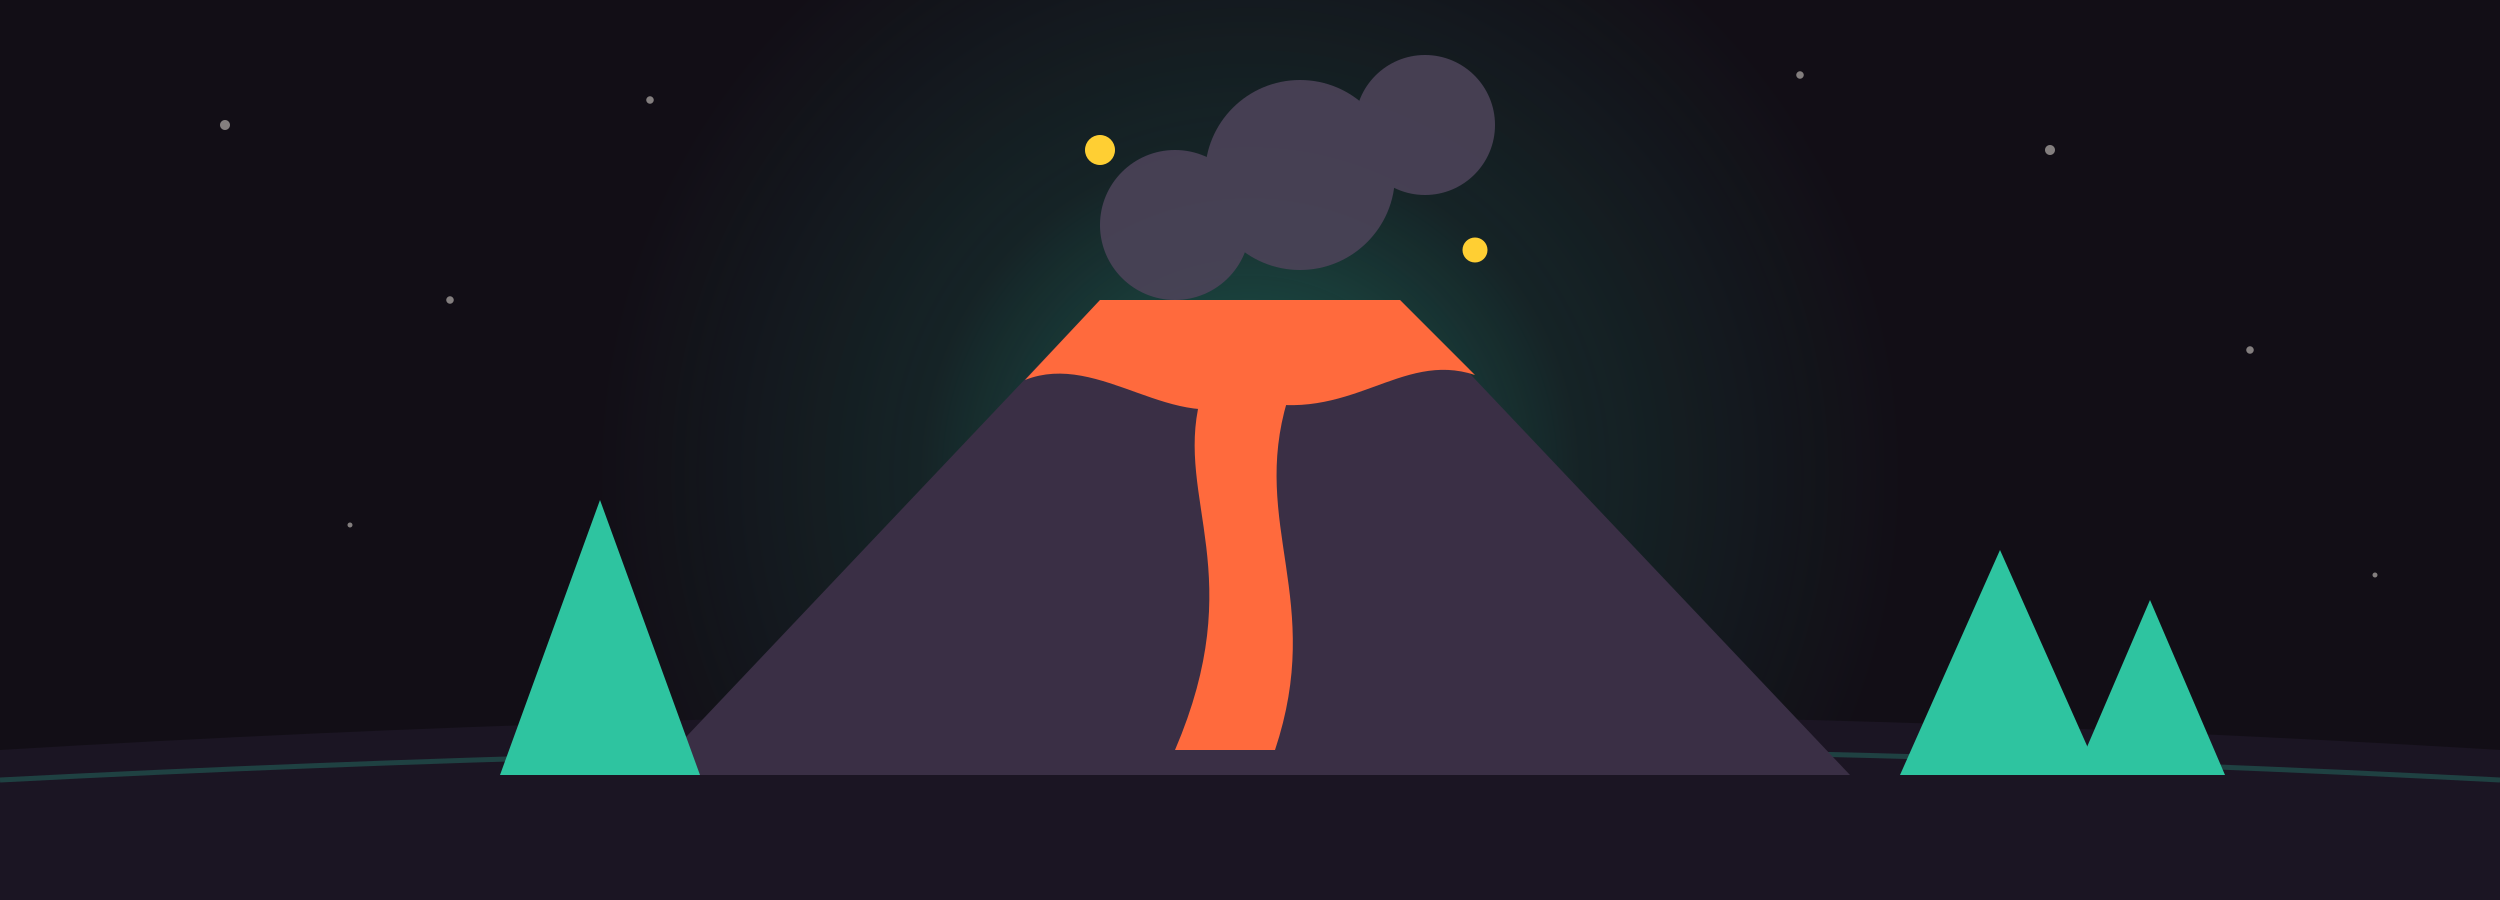
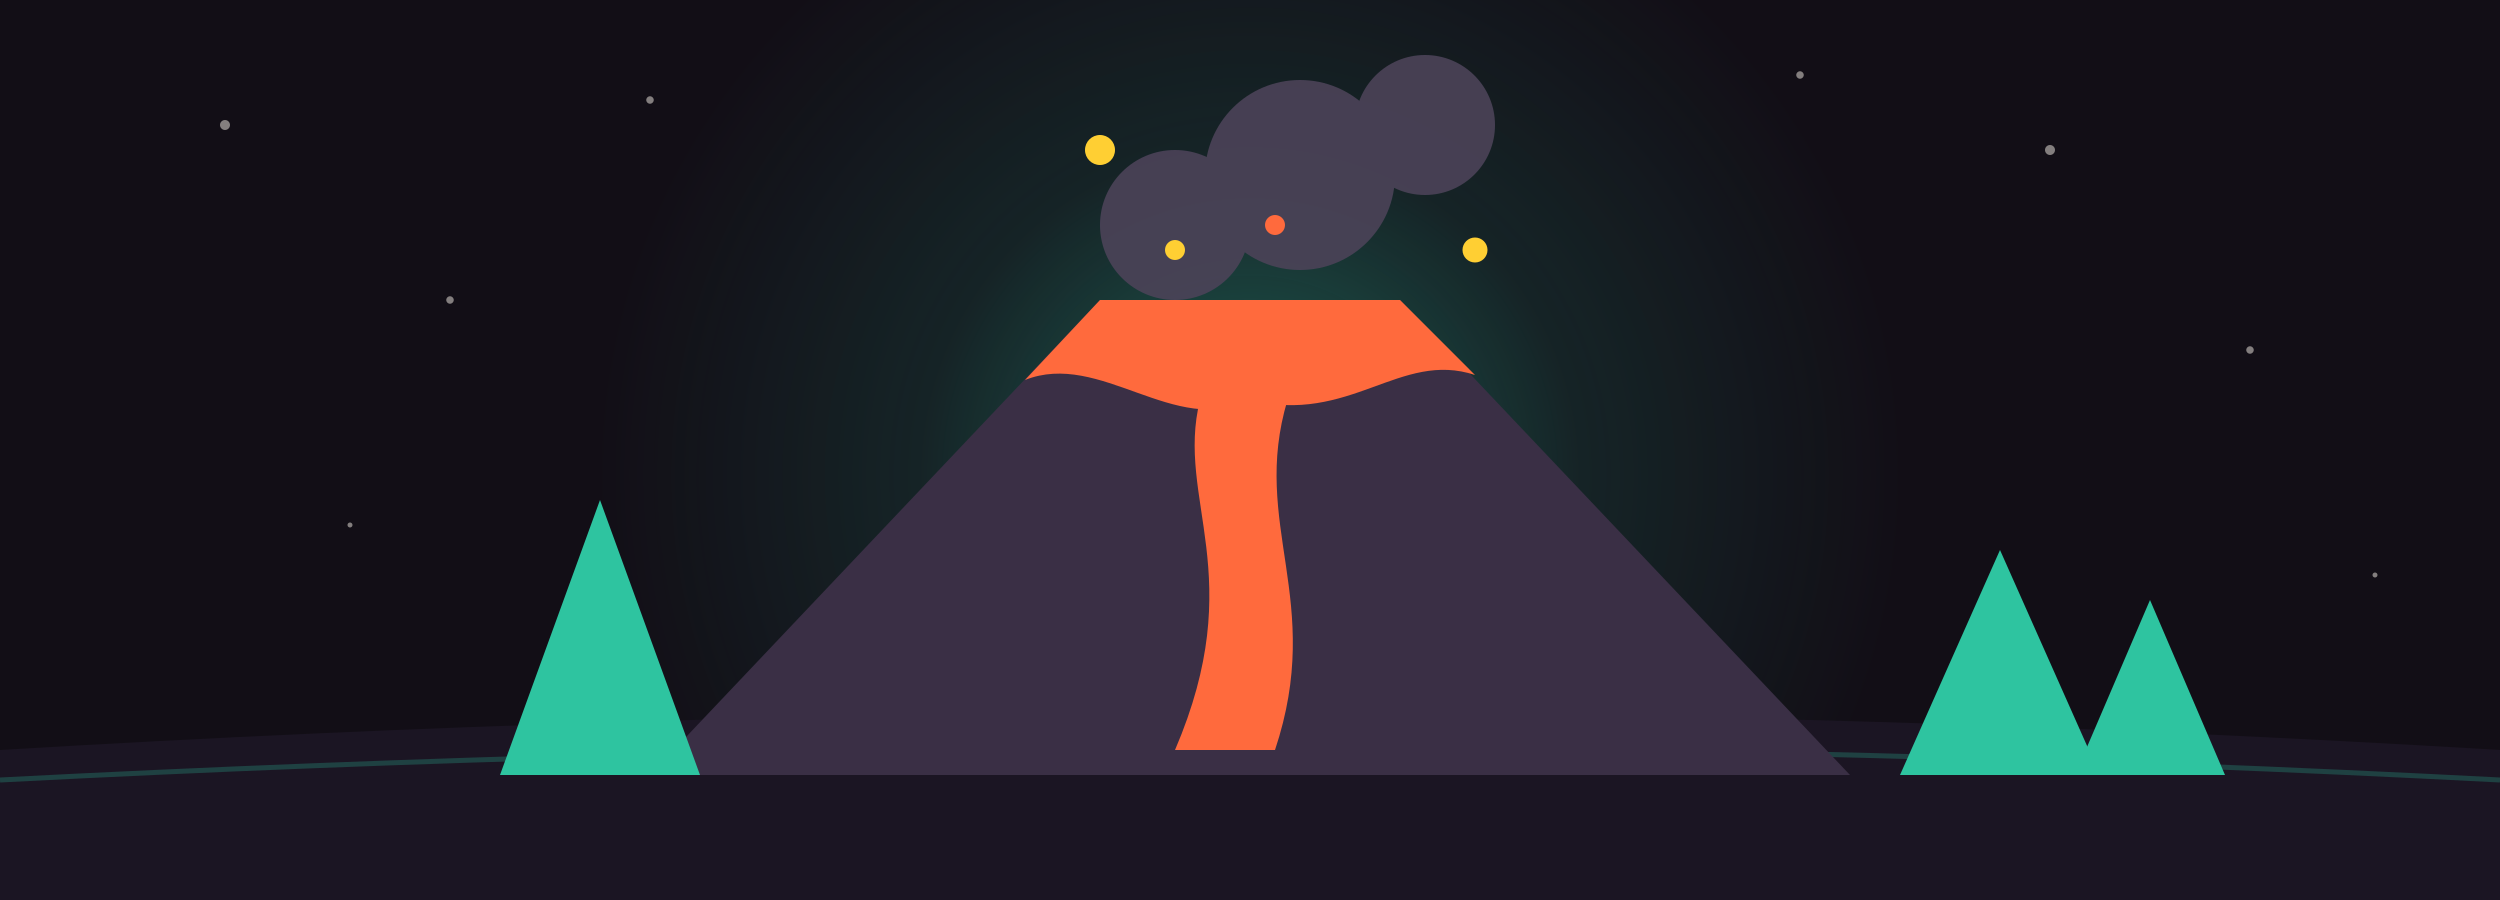
<svg xmlns="http://www.w3.org/2000/svg" viewBox="0 0 1000 360" preserveAspectRatio="xMidYMid slice" role="img" aria-label="Un volcán con lava">
  <defs>
    <radialGradient id="g">
      <stop offset="0" stop-color="#2ec4a0" stop-opacity=".45" />
      <stop offset=".5" stop-color="#2ec4a0" stop-opacity=".12" />
      <stop offset="1" stop-color="#2ec4a0" stop-opacity="0" />
    </radialGradient>
-     <style>.glow{animation:p 3.2s ease-in-out infinite}@keyframes p{0%,100%{opacity:.7}50%{opacity:1}}@media(prefers-reduced-motion:reduce){.glow{animation:none}}</style>
+     <style>.glow{animation:p 5s ease-in-out infinite}@keyframes p{0%,100%{opacity:.7}50%{opacity:1}}
+ circle[fill="#f4eee6"][opacity=".5"]{animation:tw 5s ease-in-out infinite}
+ circle[fill="#f4eee6"][opacity=".5"]:nth-of-type(2n){animation-delay:-1.7s}
+ circle[fill="#f4eee6"][opacity=".5"]:nth-of-type(3n){animation-delay:-3.3s}
+ @keyframes tw{0%,100%{opacity:.15}50%{opacity:.95}}
+ .fb{transform-box:fill-box;transform-origin:center}
+ .smk circle{transform-box:fill-box;transform-origin:center;animation:smk 5s ease-out infinite}
+ .smk circle:nth-child(2){animation-delay:-1.66s}.smk circle:nth-child(3){animation-delay:-3.33s}
+ @keyframes smk{0%{transform:translateY(30px) scale(.5);opacity:0}20%{opacity:.95}100%{transform:translateY(-60px) scale(1.35);opacity:0}}
+ .lava{animation:lava 1.25s ease-in-out infinite alternate}
+ @keyframes lava{to{fill:#ffb347}}
+ .spk circle{animation:spk 5s ease-out infinite}.spk circle:nth-child(2){animation-delay:-2.5s}.spk circle:nth-child(3){animation-delay:-1.2s}.spk circle:nth-child(4){animation-delay:-3.7s}
+ @keyframes spk{0%{transform:translateY(60px);opacity:0}10%{opacity:1}60%,100%{transform:translateY(-40px);opacity:0}}
+ @media(prefers-reduced-motion:reduce){*{animation:none!important}}</style>
  </defs>
  <rect width="1000" height="360" fill="#120e16" />
  <circle cx="90" cy="50" r="2" fill="#f4eee6" opacity=".5" />
  <circle cx="180" cy="120" r="1.5" fill="#f4eee6" opacity=".5" />
  <circle cx="260" cy="40" r="1.5" fill="#f4eee6" opacity=".5" />
  <circle cx="820" cy="60" r="2" fill="#f4eee6" opacity=".5" />
  <circle cx="900" cy="140" r="1.5" fill="#f4eee6" opacity=".5" />
  <circle cx="720" cy="30" r="1.5" fill="#f4eee6" opacity=".5" />
  <circle cx="140" cy="210" r="1" fill="#f4eee6" opacity=".5" />
  <circle cx="950" cy="230" r="1" fill="#f4eee6" opacity=".5" />
  <circle class="glow" cx="500" cy="190" r="260" fill="url(#g)" />
  <path d="M0 300 Q500 270 1000 300 V360 H0Z" fill="#1b1523" />
  <path d="M0 312 Q500 286 1000 312" stroke="#2ec4a0" stroke-opacity=".25" stroke-width="2" fill="none" />
  <path d="M260 310 L440 120 H560 L740 310Z" fill="#3a2f45" />
-   <path d="M440 120 H560 L590 150 C560 140 540 170 500 160 C470 175 440 140 410 152Z" fill="#ff6a3d" />
-   <path d="M480 160 C470 200 500 230 470 300 H510 C530 240 500 210 515 160Z" fill="#ff6a3d" />
-   <g fill="#4b4258" opacity=".9">
+   <path class="lava" d="M440 120 H560 L590 150 C560 140 540 170 500 160 C470 175 440 140 410 152Z" fill="#ff6a3d" />
+   <path class="lava" style="animation-delay:-.6s" d="M480 160 C470 200 500 230 470 300 H510 C530 240 500 210 515 160Z" fill="#ff6a3d" />
+   <g class="smk" fill="#4b4258" opacity=".9">
    <circle cx="470" cy="90" r="30" />
    <circle cx="520" cy="70" r="38" />
    <circle cx="570" cy="50" r="28" />
  </g>
  <g fill="#2ec4a0">
    <path d="M200 310 l40 -110 l40 110z" />
    <path d="M760 310 l40 -90 l40 90z" />
    <path d="M830 310 l30 -70 l30 70z" />
  </g>
-   <circle cx="440" cy="60" r="6" fill="#ffcf33" />
-   <circle cx="590" cy="100" r="5" fill="#ffcf33" />
+   <g class="spk">
+     <circle cx="440" cy="60" r="6" fill="#ffcf33" />
+     <circle cx="590" cy="100" r="5" fill="#ffcf33" />
+     <circle cx="510" cy="90" r="4" fill="#ff6a3d" />
+     <circle cx="470" cy="100" r="4" fill="#ffcf33" />
+   </g>
</svg>
